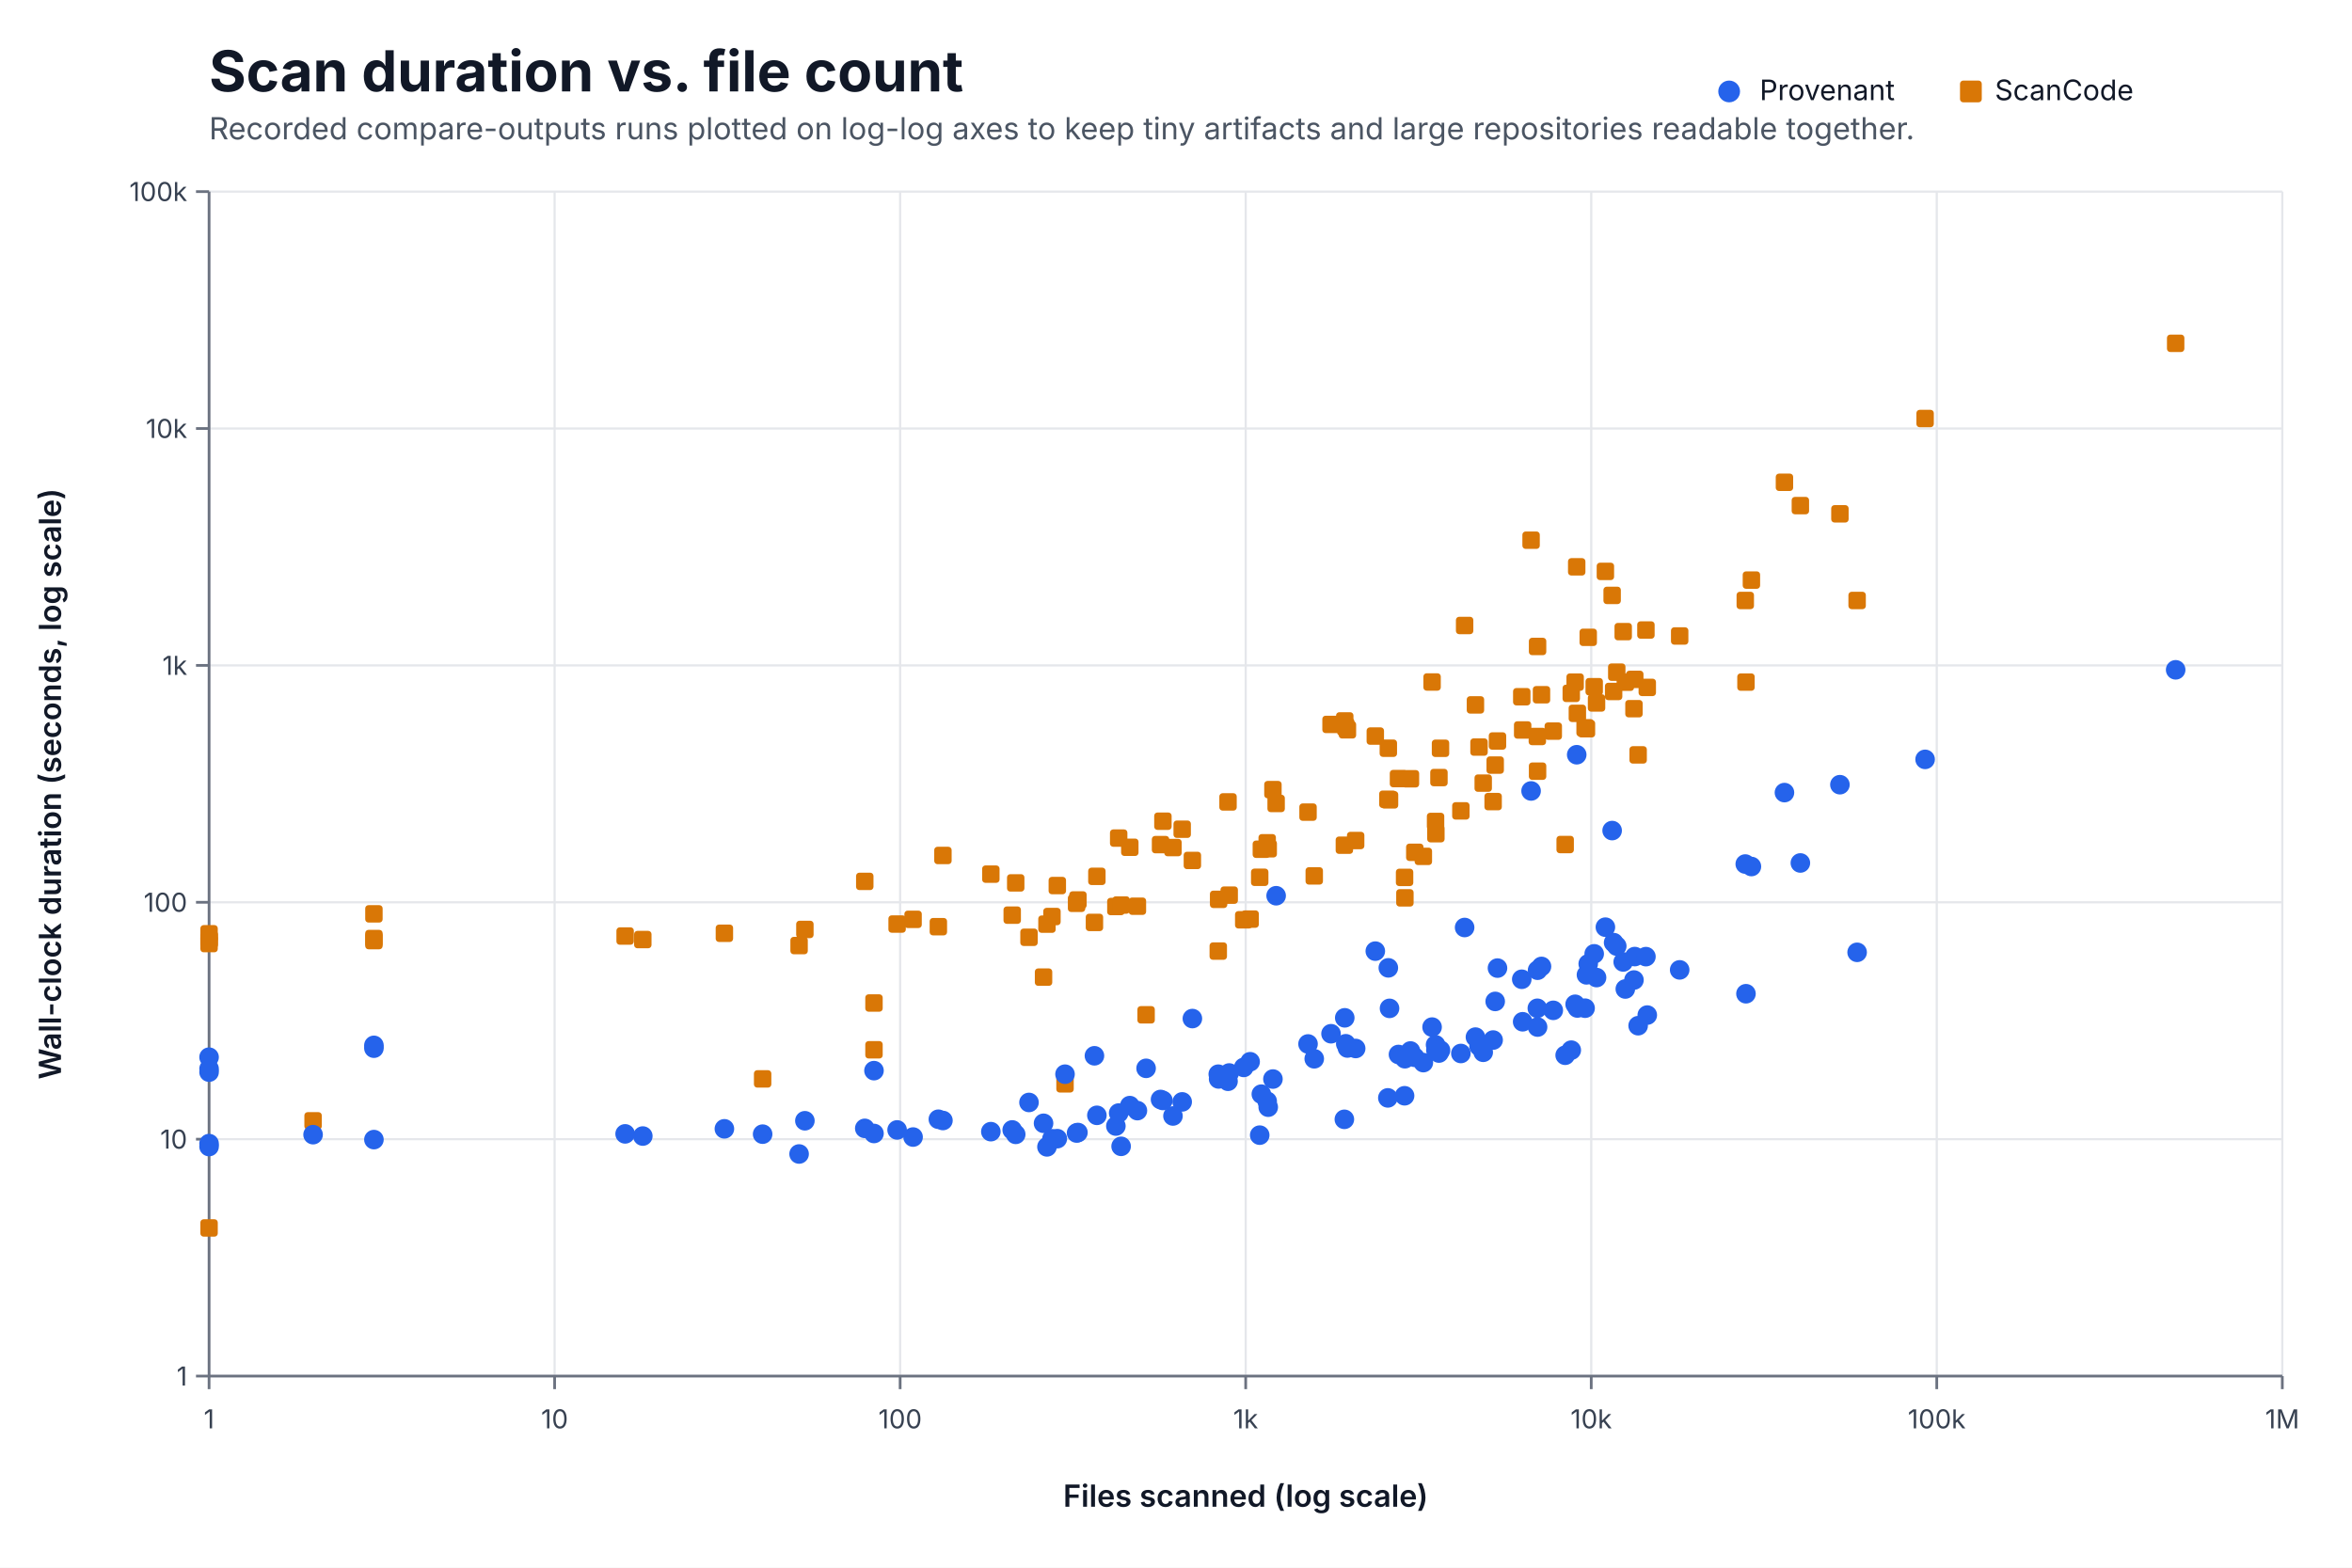
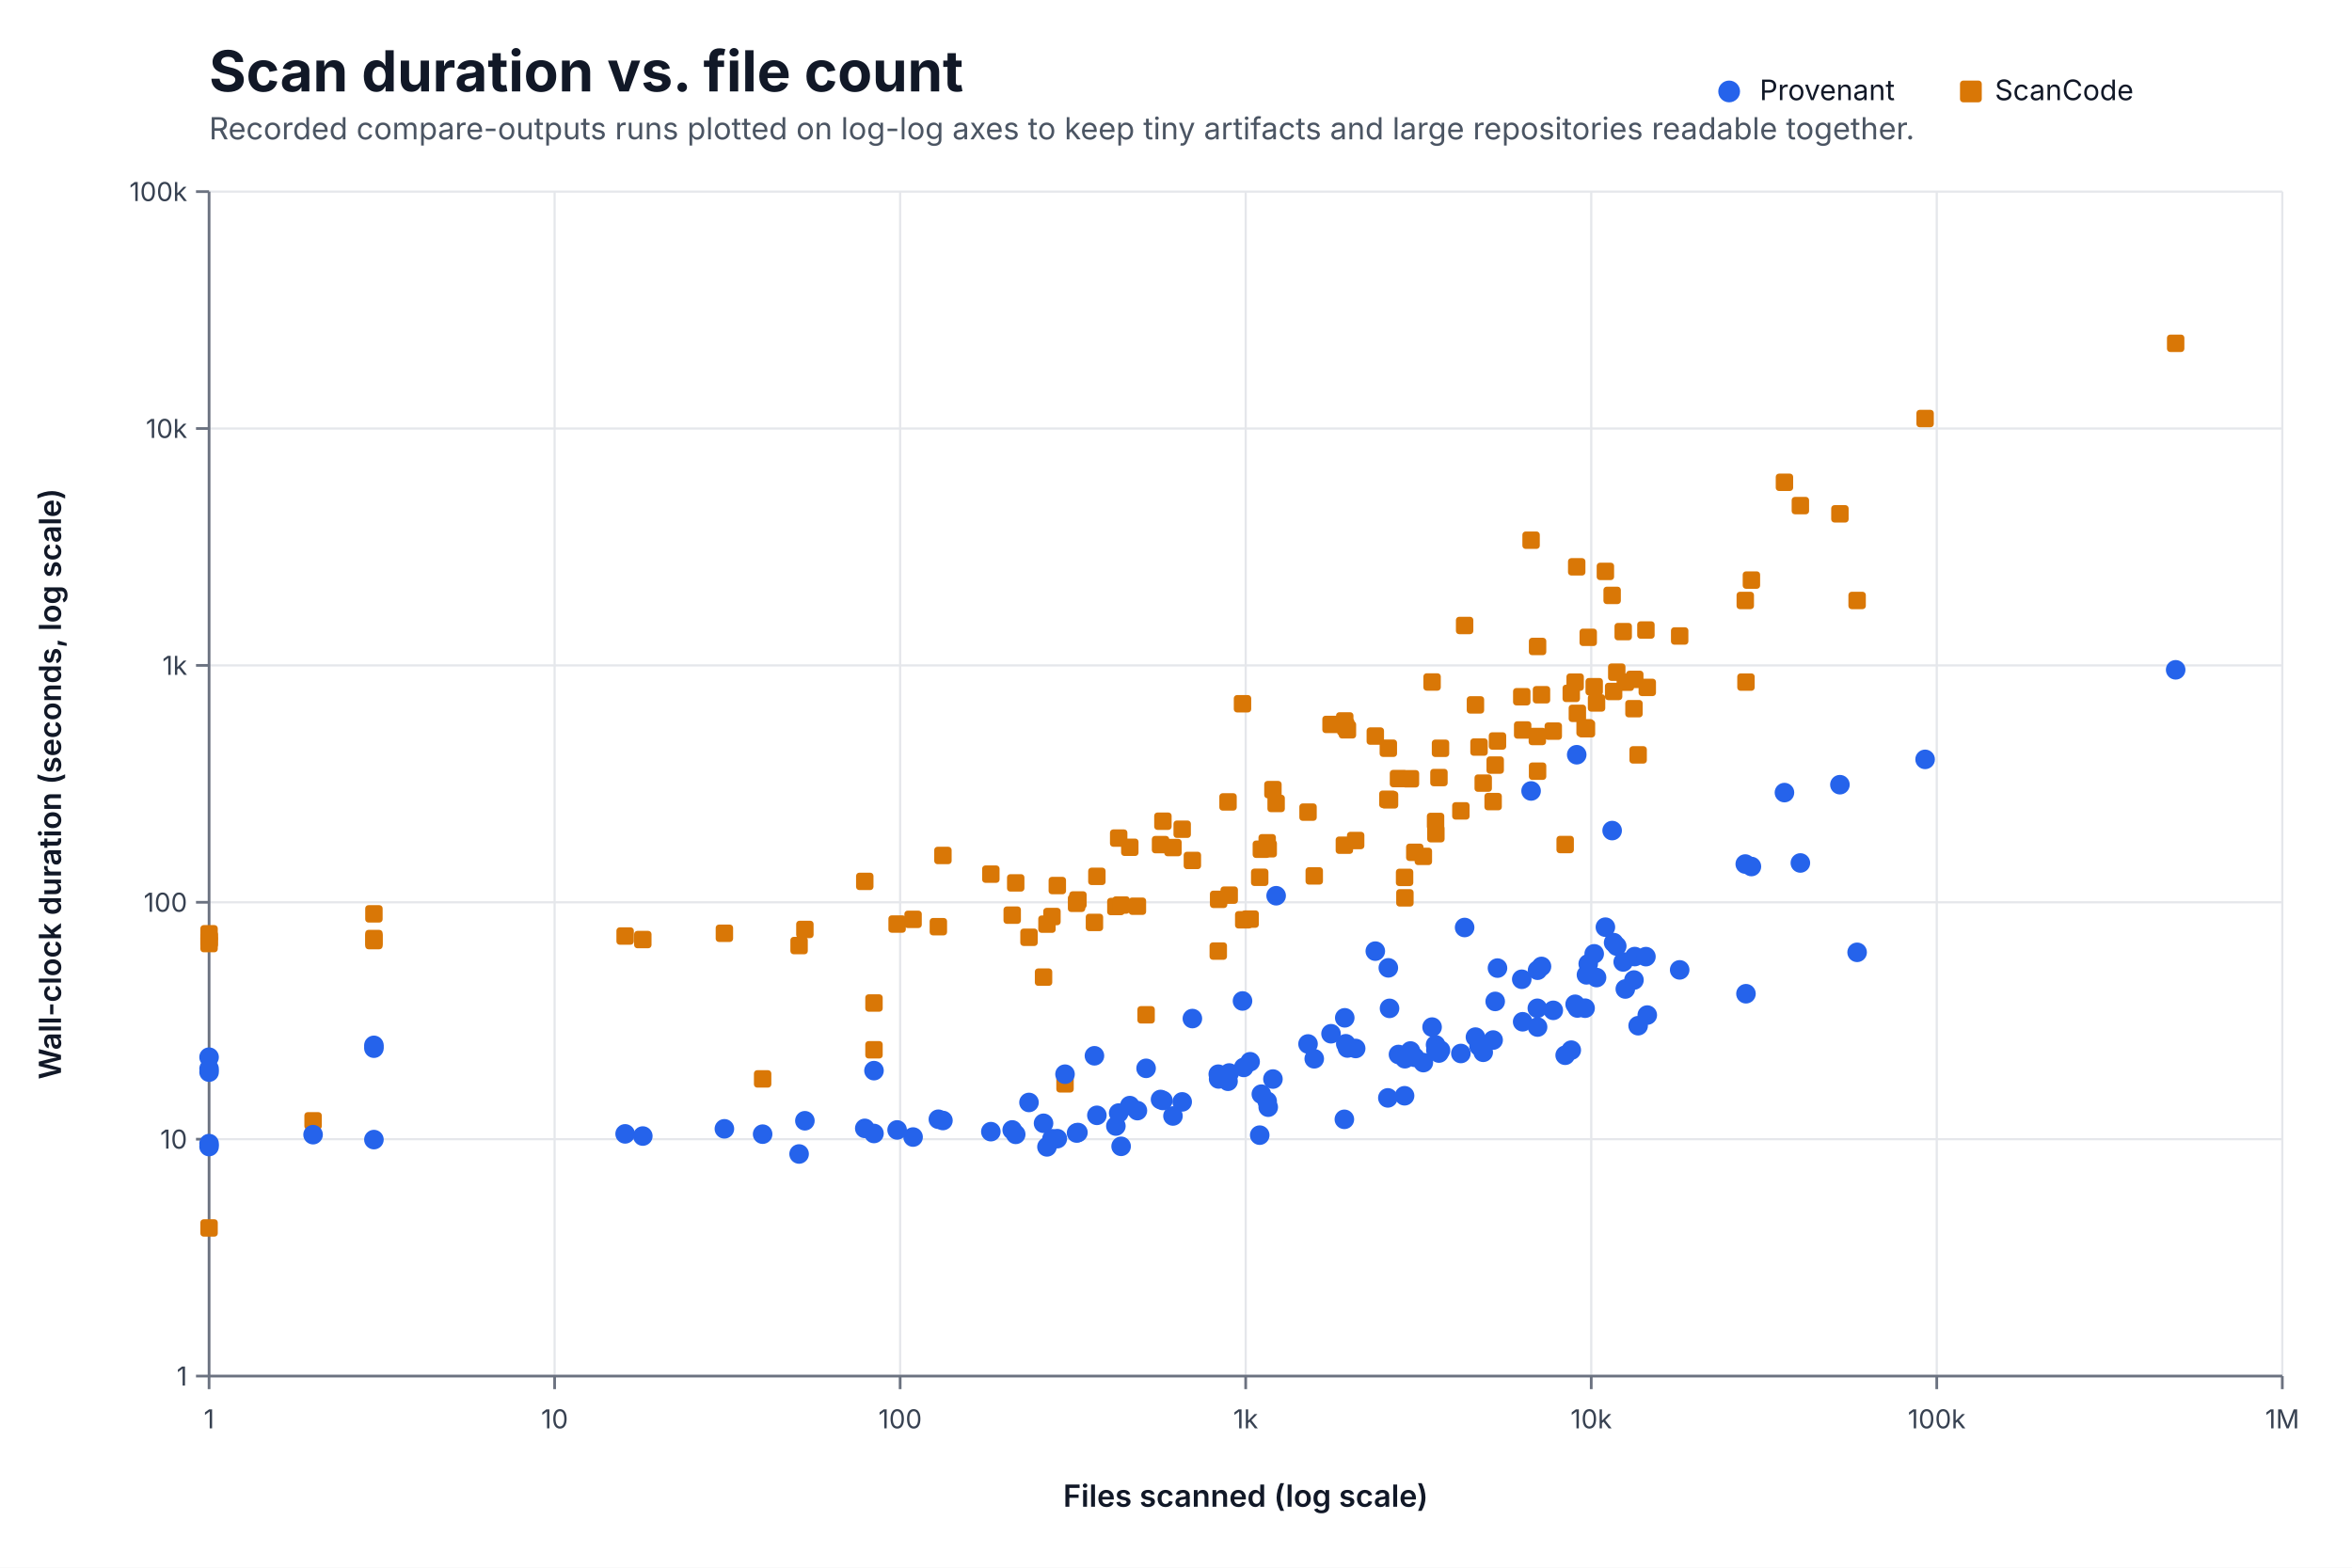
<svg xmlns="http://www.w3.org/2000/svg" width="1080" height="720" viewBox="0 0 1080 720" role="img" aria-labelledby="title desc">
  <style>
    text { font-family: -apple-system, BlinkMacSystemFont, "Segoe UI", sans-serif; fill: #111827; }
    .title { font-size: 26px; font-weight: 700; }
    .subtitle { font-size: 14px; fill: #4b5563; }
    .axis-label { font-size: 14px; font-weight: 600; }
    .tick { font-size: 12px; fill: #374151; }
    .grid { stroke: #e5e7eb; stroke-width: 1; }
    .axis { stroke: #6b7280; stroke-width: 1.25; }
    .legend-label { font-size: 13px; }
  </style>
  <rect x="0" y="0" width="1080" height="720" fill="white" />
  <text class="title" x="96" y="42">Scan duration vs. file count</text>
  <text class="subtitle" x="96" y="64">Recorded compare-outputs runs plotted on log-log axes to keep tiny artifacts and large repositories readable together.</text>
  <line class="grid" x1="96.00" y1="632.00" x2="1048.00" y2="632.00" />
  <line class="grid" x1="96.00" y1="523.20" x2="1048.00" y2="523.20" />
  <line class="grid" x1="96.00" y1="414.40" x2="1048.00" y2="414.40" />
  <line class="grid" x1="96.00" y1="305.60" x2="1048.00" y2="305.60" />
  <line class="grid" x1="96.00" y1="196.80" x2="1048.00" y2="196.80" />
  <line class="grid" x1="96.00" y1="88.00" x2="1048.00" y2="88.00" />
  <line class="grid" x1="96.00" y1="88.00" x2="96.00" y2="632.00" />
  <line class="grid" x1="254.67" y1="88.00" x2="254.67" y2="632.00" />
  <line class="grid" x1="413.33" y1="88.00" x2="413.33" y2="632.00" />
  <line class="grid" x1="572.00" y1="88.00" x2="572.00" y2="632.00" />
  <line class="grid" x1="730.67" y1="88.00" x2="730.67" y2="632.00" />
  <line class="grid" x1="889.33" y1="88.00" x2="889.33" y2="632.00" />
  <line class="grid" x1="1048.00" y1="88.00" x2="1048.00" y2="632.00" />
  <line class="axis" x1="96.00" y1="632.00" x2="1048.00" y2="632.00" />
  <line class="axis" x1="96.00" y1="88.00" x2="96.00" y2="632.00" />
  <line class="axis" x1="96.00" y1="632.00" x2="96.00" y2="638.00" />
  <text class="tick" x="96.00" y="656.00" text-anchor="middle">1</text>
  <line class="axis" x1="254.67" y1="632.00" x2="254.67" y2="638.00" />
  <text class="tick" x="254.67" y="656.00" text-anchor="middle">10</text>
  <line class="axis" x1="413.33" y1="632.00" x2="413.33" y2="638.00" />
  <text class="tick" x="413.33" y="656.00" text-anchor="middle">100</text>
  <line class="axis" x1="572.00" y1="632.00" x2="572.00" y2="638.00" />
  <text class="tick" x="572.00" y="656.00" text-anchor="middle">1k</text>
  <line class="axis" x1="730.67" y1="632.00" x2="730.67" y2="638.00" />
  <text class="tick" x="730.67" y="656.00" text-anchor="middle">10k</text>
  <line class="axis" x1="889.33" y1="632.00" x2="889.33" y2="638.00" />
  <text class="tick" x="889.33" y="656.00" text-anchor="middle">100k</text>
  <line class="axis" x1="1048.00" y1="632.00" x2="1048.00" y2="638.00" />
  <text class="tick" x="1048.00" y="656.00" text-anchor="middle">1M</text>
  <line class="axis" x1="90.00" y1="632.00" x2="96.00" y2="632.00" />
  <text class="tick" x="86.00" y="632.00" text-anchor="end" dominant-baseline="middle">1</text>
  <line class="axis" x1="90.00" y1="523.20" x2="96.00" y2="523.20" />
  <text class="tick" x="86.00" y="523.20" text-anchor="end" dominant-baseline="middle">10</text>
  <line class="axis" x1="90.00" y1="414.40" x2="96.00" y2="414.40" />
  <text class="tick" x="86.00" y="414.40" text-anchor="end" dominant-baseline="middle">100</text>
  <line class="axis" x1="90.00" y1="305.60" x2="96.00" y2="305.60" />
  <text class="tick" x="86.00" y="305.60" text-anchor="end" dominant-baseline="middle">1k</text>
  <line class="axis" x1="90.00" y1="196.80" x2="96.00" y2="196.80" />
  <text class="tick" x="86.00" y="196.80" text-anchor="end" dominant-baseline="middle">10k</text>
  <line class="axis" x1="90.00" y1="88.00" x2="96.00" y2="88.00" />
  <text class="tick" x="86.00" y="88.00" text-anchor="end" dominant-baseline="middle">100k</text>
  <text class="axis-label" x="572.00" y="692.00" text-anchor="middle">Files scanned (log scale)</text>
  <text class="axis-label" x="28" y="360.00" transform="rotate(-90 28 360.00)" text-anchor="middle">Wall-clock duration (seconds, log scale)</text>
  <g aria-label="Legend">
    <circle cx="794" cy="42" r="5" fill="#2563eb" />
    <text class="legend-label" x="808" y="46">Provenant</text>
    <rect x="900" y="37" width="10" height="10" fill="#d97706" rx="1.5" />
    <text class="legend-label" x="916" y="46">ScanCode</text>
  </g>
  <g aria-label="ScanCode points">
    <rect x="92.00" y="427.72" width="8" height="8" fill="#d97706" rx="1.5" />
    <rect x="92.00" y="559.97" width="8" height="8" fill="#d97706" rx="1.5" />
    <rect x="92.00" y="429.37" width="8" height="8" fill="#d97706" rx="1.5" />
    <rect x="92.00" y="424.87" width="8" height="8" fill="#d97706" rx="1.5" />
    <rect x="92.00" y="427.37" width="8" height="8" fill="#d97706" rx="1.5" />
    <rect x="139.76" y="510.78" width="8" height="8" fill="#d97706" rx="1.5" />
    <rect x="167.70" y="427.06" width="8" height="8" fill="#d97706" rx="1.5" />
    <rect x="167.70" y="427.99" width="8" height="8" fill="#d97706" rx="1.5" />
    <rect x="167.70" y="415.71" width="8" height="8" fill="#d97706" rx="1.5" />
    <rect x="283.05" y="425.90" width="8" height="8" fill="#d97706" rx="1.5" />
    <rect x="291.17" y="427.52" width="8" height="8" fill="#d97706" rx="1.5" />
    <rect x="328.63" y="424.63" width="8" height="8" fill="#d97706" rx="1.5" />
    <rect x="346.19" y="491.51" width="8" height="8" fill="#d97706" rx="1.5" />
    <rect x="362.93" y="430.28" width="8" height="8" fill="#d97706" rx="1.5" />
    <rect x="365.59" y="422.87" width="8" height="8" fill="#d97706" rx="1.5" />
    <rect x="393.09" y="400.80" width="8" height="8" fill="#d97706" rx="1.5" />
    <rect x="397.32" y="478.15" width="8" height="8" fill="#d97706" rx="1.5" />
    <rect x="397.32" y="456.66" width="8" height="8" fill="#d97706" rx="1.5" />
    <rect x="407.94" y="420.39" width="8" height="8" fill="#d97706" rx="1.5" />
    <rect x="415.27" y="418.23" width="8" height="8" fill="#d97706" rx="1.5" />
    <rect x="426.88" y="421.60" width="8" height="8" fill="#d97706" rx="1.5" />
    <rect x="428.98" y="388.90" width="8" height="8" fill="#d97706" rx="1.5" />
    <rect x="450.98" y="397.47" width="8" height="8" fill="#d97706" rx="1.5" />
    <rect x="460.79" y="416.30" width="8" height="8" fill="#d97706" rx="1.5" />
    <rect x="462.40" y="401.49" width="8" height="8" fill="#d97706" rx="1.5" />
    <rect x="468.50" y="426.47" width="8" height="8" fill="#d97706" rx="1.5" />
    <rect x="475.18" y="444.77" width="8" height="8" fill="#d97706" rx="1.5" />
    <rect x="476.75" y="420.44" width="8" height="8" fill="#d97706" rx="1.5" />
    <rect x="479.04" y="416.95" width="8" height="8" fill="#d97706" rx="1.5" />
    <rect x="481.50" y="402.72" width="8" height="8" fill="#d97706" rx="1.5" />
    <rect x="485.04" y="493.77" width="8" height="8" fill="#d97706" rx="1.5" />
    <rect x="490.34" y="410.86" width="8" height="8" fill="#d97706" rx="1.5" />
    <rect x="490.97" y="409.34" width="8" height="8" fill="#d97706" rx="1.5" />
    <rect x="498.55" y="419.64" width="8" height="8" fill="#d97706" rx="1.5" />
    <rect x="499.67" y="398.49" width="8" height="8" fill="#d97706" rx="1.5" />
    <rect x="508.39" y="412.34" width="8" height="8" fill="#d97706" rx="1.5" />
    <rect x="509.68" y="380.92" width="8" height="8" fill="#d97706" rx="1.5" />
    <rect x="510.80" y="411.66" width="8" height="8" fill="#d97706" rx="1.5" />
    <rect x="514.79" y="385.13" width="8" height="8" fill="#d97706" rx="1.5" />
    <rect x="518.28" y="412.20" width="8" height="8" fill="#d97706" rx="1.5" />
    <rect x="522.27" y="462.08" width="8" height="8" fill="#d97706" rx="1.5" />
    <rect x="528.90" y="383.91" width="8" height="8" fill="#d97706" rx="1.5" />
    <rect x="529.99" y="373.16" width="8" height="8" fill="#d97706" rx="1.5" />
    <rect x="534.61" y="385.27" width="8" height="8" fill="#d97706" rx="1.5" />
    <rect x="538.84" y="376.84" width="8" height="8" fill="#d97706" rx="1.5" />
    <rect x="543.52" y="391.18" width="8" height="8" fill="#d97706" rx="1.5" />
    <rect x="555.41" y="432.81" width="8" height="8" fill="#d97706" rx="1.5" />
    <rect x="555.57" y="409.04" width="8" height="8" fill="#d97706" rx="1.5" />
    <rect x="559.89" y="364.30" width="8" height="8" fill="#d97706" rx="1.5" />
    <rect x="560.43" y="407.11" width="8" height="8" fill="#d97706" rx="1.5" />
+     <rect x="566.54" y="319.22" width="8" height="8" fill="#d97706" rx="1.5" />
    <rect x="567.10" y="418.44" width="8" height="8" fill="#d97706" rx="1.5" />
    <rect x="570.04" y="418.11" width="8" height="8" fill="#d97706" rx="1.5" />
    <rect x="574.44" y="398.92" width="8" height="8" fill="#d97706" rx="1.5" />
    <rect x="575.19" y="386.04" width="8" height="8" fill="#d97706" rx="1.5" />
    <rect x="577.87" y="383.06" width="8" height="8" fill="#d97706" rx="1.5" />
    <rect x="578.35" y="385.81" width="8" height="8" fill="#d97706" rx="1.5" />
    <rect x="580.51" y="358.66" width="8" height="8" fill="#d97706" rx="1.5" />
    <rect x="581.98" y="365.01" width="8" height="8" fill="#d97706" rx="1.5" />
    <rect x="596.63" y="368.99" width="8" height="8" fill="#d97706" rx="1.5" />
    <rect x="599.48" y="398.28" width="8" height="8" fill="#d97706" rx="1.5" />
    <rect x="607.19" y="328.71" width="8" height="8" fill="#d97706" rx="1.5" />
    <rect x="613.31" y="384.18" width="8" height="8" fill="#d97706" rx="1.5" />
    <rect x="613.49" y="327.10" width="8" height="8" fill="#d97706" rx="1.5" />
    <rect x="613.95" y="329.87" width="8" height="8" fill="#d97706" rx="1.5" />
    <rect x="614.72" y="331.19" width="8" height="8" fill="#d97706" rx="1.5" />
    <rect x="618.50" y="382.03" width="8" height="8" fill="#d97706" rx="1.5" />
    <rect x="627.52" y="334.06" width="8" height="8" fill="#d97706" rx="1.5" />
    <rect x="633.28" y="363.07" width="8" height="8" fill="#d97706" rx="1.5" />
    <rect x="633.50" y="339.64" width="8" height="8" fill="#d97706" rx="1.5" />
    <rect x="634.05" y="363.36" width="8" height="8" fill="#d97706" rx="1.5" />
    <rect x="638.16" y="353.58" width="8" height="8" fill="#d97706" rx="1.5" />
    <rect x="640.96" y="398.96" width="8" height="8" fill="#d97706" rx="1.5" />
    <rect x="641.11" y="408.36" width="8" height="8" fill="#d97706" rx="1.5" />
    <rect x="643.66" y="353.67" width="8" height="8" fill="#d97706" rx="1.5" />
    <rect x="645.65" y="387.44" width="8" height="8" fill="#d97706" rx="1.5" />
    <rect x="649.58" y="389.31" width="8" height="8" fill="#d97706" rx="1.5" />
    <rect x="653.59" y="309.22" width="8" height="8" fill="#d97706" rx="1.5" />
    <rect x="655.19" y="373.28" width="8" height="8" fill="#d97706" rx="1.5" />
    <rect x="655.34" y="378.89" width="8" height="8" fill="#d97706" rx="1.5" />
    <rect x="656.74" y="353.11" width="8" height="8" fill="#d97706" rx="1.5" />
    <rect x="657.46" y="339.67" width="8" height="8" fill="#d97706" rx="1.5" />
    <rect x="666.81" y="368.42" width="8" height="8" fill="#d97706" rx="1.5" />
    <rect x="668.53" y="283.27" width="8" height="8" fill="#d97706" rx="1.5" />
    <rect x="673.50" y="319.74" width="8" height="8" fill="#d97706" rx="1.5" />
    <rect x="675.14" y="339.11" width="8" height="8" fill="#d97706" rx="1.5" />
    <rect x="677.07" y="355.67" width="8" height="8" fill="#d97706" rx="1.5" />
    <rect x="681.62" y="364.16" width="8" height="8" fill="#d97706" rx="1.5" />
    <rect x="682.57" y="347.38" width="8" height="8" fill="#d97706" rx="1.5" />
    <rect x="683.62" y="336.32" width="8" height="8" fill="#d97706" rx="1.5" />
    <rect x="694.77" y="315.99" width="8" height="8" fill="#d97706" rx="1.5" />
    <rect x="695.18" y="331.26" width="8" height="8" fill="#d97706" rx="1.5" />
    <rect x="699.05" y="244.10" width="8" height="8" fill="#d97706" rx="1.5" />
    <rect x="701.92" y="334.25" width="8" height="8" fill="#d97706" rx="1.5" />
    <rect x="702.03" y="350.18" width="8" height="8" fill="#d97706" rx="1.5" />
    <rect x="702.03" y="292.91" width="8" height="8" fill="#d97706" rx="1.5" />
    <rect x="703.83" y="315.08" width="8" height="8" fill="#d97706" rx="1.5" />
    <rect x="709.24" y="331.79" width="8" height="8" fill="#d97706" rx="1.5" />
    <rect x="714.70" y="383.87" width="8" height="8" fill="#d97706" rx="1.5" />
    <rect x="717.50" y="314.45" width="8" height="8" fill="#d97706" rx="1.5" />
    <rect x="719.28" y="309.28" width="8" height="8" fill="#d97706" rx="1.5" />
    <rect x="720.00" y="256.33" width="8" height="8" fill="#d97706" rx="1.5" />
    <rect x="720.30" y="323.62" width="8" height="8" fill="#d97706" rx="1.5" />
    <rect x="723.85" y="330.25" width="8" height="8" fill="#d97706" rx="1.5" />
    <rect x="724.48" y="330.69" width="8" height="8" fill="#d97706" rx="1.5" />
    <rect x="725.29" y="288.71" width="8" height="8" fill="#d97706" rx="1.5" />
    <rect x="728.03" y="311.39" width="8" height="8" fill="#d97706" rx="1.5" />
    <rect x="729.11" y="318.85" width="8" height="8" fill="#d97706" rx="1.5" />
    <rect x="733.17" y="258.43" width="8" height="8" fill="#d97706" rx="1.5" />
    <rect x="736.27" y="269.45" width="8" height="8" fill="#d97706" rx="1.5" />
    <rect x="736.95" y="313.57" width="8" height="8" fill="#d97706" rx="1.5" />
    <rect x="738.39" y="304.71" width="8" height="8" fill="#d97706" rx="1.5" />
    <rect x="741.35" y="286.09" width="8" height="8" fill="#d97706" rx="1.5" />
    <rect x="742.32" y="309.33" width="8" height="8" fill="#d97706" rx="1.5" />
    <rect x="746.29" y="321.48" width="8" height="8" fill="#d97706" rx="1.5" />
    <rect x="746.66" y="308.03" width="8" height="8" fill="#d97706" rx="1.5" />
    <rect x="748.21" y="342.70" width="8" height="8" fill="#d97706" rx="1.5" />
    <rect x="751.78" y="285.35" width="8" height="8" fill="#d97706" rx="1.5" />
    <rect x="752.40" y="311.70" width="8" height="8" fill="#d97706" rx="1.5" />
    <rect x="767.28" y="288.09" width="8" height="8" fill="#d97706" rx="1.5" />
    <rect x="797.40" y="271.78" width="8" height="8" fill="#d97706" rx="1.5" />
    <rect x="797.72" y="309.27" width="8" height="8" fill="#d97706" rx="1.5" />
    <rect x="800.22" y="262.42" width="8" height="8" fill="#d97706" rx="1.5" />
    <rect x="815.39" y="217.51" width="8" height="8" fill="#d97706" rx="1.5" />
    <rect x="822.70" y="228.21" width="8" height="8" fill="#d97706" rx="1.5" />
    <rect x="840.86" y="231.99" width="8" height="8" fill="#d97706" rx="1.5" />
    <rect x="848.76" y="271.78" width="8" height="8" fill="#d97706" rx="1.5" />
    <rect x="879.98" y="188.22" width="8" height="8" fill="#d97706" rx="1.5" />
    <rect x="995.03" y="153.67" width="8" height="8" fill="#d97706" rx="1.5" />
  </g>
  <g aria-label="Provenant points">
    <circle cx="96.00" cy="526.58" r="4.5" fill="#2563eb" />
    <circle cx="96.00" cy="492.40" r="4.5" fill="#2563eb" />
    <circle cx="96.00" cy="485.54" r="4.5" fill="#2563eb" />
    <circle cx="96.00" cy="490.88" r="4.5" fill="#2563eb" />
    <circle cx="96.00" cy="525.23" r="4.5" fill="#2563eb" />
    <circle cx="143.76" cy="521.12" r="4.5" fill="#2563eb" />
    <circle cx="171.70" cy="523.39" r="4.5" fill="#2563eb" />
    <circle cx="171.70" cy="480.11" r="4.5" fill="#2563eb" />
    <circle cx="171.70" cy="481.40" r="4.5" fill="#2563eb" />
    <circle cx="287.05" cy="520.76" r="4.5" fill="#2563eb" />
    <circle cx="295.17" cy="521.76" r="4.5" fill="#2563eb" />
    <circle cx="332.63" cy="518.44" r="4.5" fill="#2563eb" />
    <circle cx="350.19" cy="520.89" r="4.5" fill="#2563eb" />
    <circle cx="366.93" cy="530.00" r="4.5" fill="#2563eb" />
    <circle cx="369.59" cy="514.74" r="4.5" fill="#2563eb" />
    <circle cx="397.09" cy="518.23" r="4.5" fill="#2563eb" />
    <circle cx="401.32" cy="491.72" r="4.5" fill="#2563eb" />
    <circle cx="401.32" cy="520.58" r="4.5" fill="#2563eb" />
    <circle cx="411.94" cy="518.95" r="4.5" fill="#2563eb" />
    <circle cx="419.27" cy="522.22" r="4.5" fill="#2563eb" />
    <circle cx="430.88" cy="514.04" r="4.5" fill="#2563eb" />
    <circle cx="432.98" cy="514.62" r="4.5" fill="#2563eb" />
    <circle cx="454.98" cy="519.74" r="4.5" fill="#2563eb" />
    <circle cx="464.79" cy="518.95" r="4.5" fill="#2563eb" />
    <circle cx="466.40" cy="520.98" r="4.5" fill="#2563eb" />
    <circle cx="472.50" cy="506.33" r="4.5" fill="#2563eb" />
    <circle cx="479.18" cy="515.90" r="4.5" fill="#2563eb" />
    <circle cx="480.75" cy="526.73" r="4.5" fill="#2563eb" />
    <circle cx="483.04" cy="523.01" r="4.5" fill="#2563eb" />
    <circle cx="485.50" cy="522.96" r="4.5" fill="#2563eb" />
    <circle cx="489.04" cy="493.35" r="4.5" fill="#2563eb" />
    <circle cx="494.34" cy="520.36" r="4.5" fill="#2563eb" />
    <circle cx="494.97" cy="520.14" r="4.5" fill="#2563eb" />
    <circle cx="502.55" cy="484.90" r="4.5" fill="#2563eb" />
    <circle cx="503.67" cy="512.24" r="4.5" fill="#2563eb" />
    <circle cx="512.39" cy="517.17" r="4.5" fill="#2563eb" />
    <circle cx="513.68" cy="511.20" r="4.5" fill="#2563eb" />
    <circle cx="514.80" cy="526.48" r="4.5" fill="#2563eb" />
    <circle cx="518.79" cy="507.78" r="4.5" fill="#2563eb" />
    <circle cx="522.28" cy="510.08" r="4.5" fill="#2563eb" />
    <circle cx="526.27" cy="490.66" r="4.5" fill="#2563eb" />
    <circle cx="532.90" cy="504.96" r="4.5" fill="#2563eb" />
    <circle cx="533.99" cy="505.42" r="4.5" fill="#2563eb" />
    <circle cx="538.61" cy="512.54" r="4.5" fill="#2563eb" />
    <circle cx="542.84" cy="506.07" r="4.5" fill="#2563eb" />
    <circle cx="547.52" cy="467.80" r="4.5" fill="#2563eb" />
    <circle cx="559.41" cy="493.35" r="4.5" fill="#2563eb" />
    <circle cx="559.57" cy="495.53" r="4.5" fill="#2563eb" />
    <circle cx="563.89" cy="496.60" r="4.5" fill="#2563eb" />
    <circle cx="564.43" cy="492.80" r="4.5" fill="#2563eb" />
+     <circle cx="570.54" cy="459.72" r="4.5" fill="#2563eb" />
    <circle cx="571.10" cy="490.24" r="4.5" fill="#2563eb" />
    <circle cx="574.04" cy="487.63" r="4.5" fill="#2563eb" />
    <circle cx="578.44" cy="521.35" r="4.5" fill="#2563eb" />
    <circle cx="579.19" cy="502.52" r="4.5" fill="#2563eb" />
    <circle cx="581.87" cy="505.77" r="4.5" fill="#2563eb" />
    <circle cx="582.35" cy="508.50" r="4.5" fill="#2563eb" />
    <circle cx="584.51" cy="495.58" r="4.5" fill="#2563eb" />
    <circle cx="585.98" cy="411.39" r="4.5" fill="#2563eb" />
    <circle cx="600.63" cy="479.47" r="4.5" fill="#2563eb" />
    <circle cx="603.48" cy="486.27" r="4.5" fill="#2563eb" />
    <circle cx="611.19" cy="474.77" r="4.5" fill="#2563eb" />
    <circle cx="617.31" cy="514.08" r="4.5" fill="#2563eb" />
    <circle cx="617.49" cy="467.46" r="4.5" fill="#2563eb" />
    <circle cx="617.95" cy="479.38" r="4.5" fill="#2563eb" />
    <circle cx="618.72" cy="481.32" r="4.5" fill="#2563eb" />
    <circle cx="622.50" cy="481.54" r="4.5" fill="#2563eb" />
    <circle cx="631.52" cy="436.83" r="4.5" fill="#2563eb" />
    <circle cx="637.28" cy="504.23" r="4.5" fill="#2563eb" />
    <circle cx="637.50" cy="444.51" r="4.5" fill="#2563eb" />
    <circle cx="638.05" cy="463.12" r="4.5" fill="#2563eb" />
    <circle cx="642.16" cy="484.30" r="4.5" fill="#2563eb" />
    <circle cx="644.96" cy="503.26" r="4.5" fill="#2563eb" />
    <circle cx="645.11" cy="486.25" r="4.5" fill="#2563eb" />
    <circle cx="647.66" cy="482.69" r="4.5" fill="#2563eb" />
    <circle cx="649.65" cy="485.60" r="4.5" fill="#2563eb" />
    <circle cx="653.58" cy="488.03" r="4.5" fill="#2563eb" />
    <circle cx="657.59" cy="471.72" r="4.5" fill="#2563eb" />
    <circle cx="659.19" cy="479.87" r="4.5" fill="#2563eb" />
    <circle cx="659.34" cy="482.33" r="4.5" fill="#2563eb" />
    <circle cx="660.74" cy="483.64" r="4.5" fill="#2563eb" />
    <circle cx="661.46" cy="482.35" r="4.5" fill="#2563eb" />
    <circle cx="670.81" cy="483.84" r="4.5" fill="#2563eb" />
    <circle cx="672.53" cy="425.98" r="4.5" fill="#2563eb" />
    <circle cx="677.50" cy="476.32" r="4.5" fill="#2563eb" />
    <circle cx="679.14" cy="480.47" r="4.5" fill="#2563eb" />
    <circle cx="681.07" cy="483.29" r="4.5" fill="#2563eb" />
    <circle cx="685.62" cy="477.67" r="4.5" fill="#2563eb" />
    <circle cx="686.57" cy="459.93" r="4.5" fill="#2563eb" />
    <circle cx="687.62" cy="444.62" r="4.5" fill="#2563eb" />
    <circle cx="698.77" cy="449.75" r="4.5" fill="#2563eb" />
    <circle cx="699.18" cy="469.27" r="4.5" fill="#2563eb" />
    <circle cx="703.05" cy="363.27" r="4.5" fill="#2563eb" />
    <circle cx="705.92" cy="463.08" r="4.5" fill="#2563eb" />
    <circle cx="706.03" cy="471.70" r="4.5" fill="#2563eb" />
    <circle cx="706.03" cy="445.60" r="4.5" fill="#2563eb" />
    <circle cx="707.83" cy="443.86" r="4.5" fill="#2563eb" />
    <circle cx="713.24" cy="464.02" r="4.5" fill="#2563eb" />
    <circle cx="718.70" cy="484.65" r="4.5" fill="#2563eb" />
    <circle cx="721.50" cy="482.31" r="4.5" fill="#2563eb" />
    <circle cx="723.28" cy="461.24" r="4.5" fill="#2563eb" />
    <circle cx="724.00" cy="346.63" r="4.5" fill="#2563eb" />
    <circle cx="724.30" cy="462.95" r="4.5" fill="#2563eb" />
    <circle cx="727.85" cy="463.04" r="4.5" fill="#2563eb" />
    <circle cx="728.48" cy="447.72" r="4.5" fill="#2563eb" />
    <circle cx="729.29" cy="442.66" r="4.5" fill="#2563eb" />
    <circle cx="732.03" cy="438.07" r="4.5" fill="#2563eb" />
    <circle cx="733.11" cy="448.97" r="4.5" fill="#2563eb" />
    <circle cx="737.17" cy="425.83" r="4.5" fill="#2563eb" />
    <circle cx="740.27" cy="381.46" r="4.5" fill="#2563eb" />
    <circle cx="740.95" cy="432.92" r="4.5" fill="#2563eb" />
    <circle cx="742.39" cy="434.52" r="4.5" fill="#2563eb" />
    <circle cx="745.35" cy="441.80" r="4.5" fill="#2563eb" />
    <circle cx="746.32" cy="454.22" r="4.5" fill="#2563eb" />
    <circle cx="750.29" cy="450.10" r="4.5" fill="#2563eb" />
    <circle cx="750.66" cy="439.33" r="4.5" fill="#2563eb" />
    <circle cx="752.21" cy="471.08" r="4.5" fill="#2563eb" />
    <circle cx="755.78" cy="439.36" r="4.5" fill="#2563eb" />
    <circle cx="756.40" cy="466.20" r="4.5" fill="#2563eb" />
    <circle cx="771.28" cy="445.44" r="4.5" fill="#2563eb" />
    <circle cx="801.40" cy="396.83" r="4.5" fill="#2563eb" />
    <circle cx="801.72" cy="456.40" r="4.5" fill="#2563eb" />
    <circle cx="804.22" cy="397.97" r="4.5" fill="#2563eb" />
    <circle cx="819.39" cy="364.02" r="4.5" fill="#2563eb" />
    <circle cx="826.70" cy="396.34" r="4.5" fill="#2563eb" />
    <circle cx="844.86" cy="360.39" r="4.5" fill="#2563eb" />
    <circle cx="852.76" cy="437.38" r="4.5" fill="#2563eb" />
    <circle cx="883.98" cy="348.76" r="4.5" fill="#2563eb" />
    <circle cx="999.03" cy="307.63" r="4.5" fill="#2563eb" />
  </g>
</svg>
